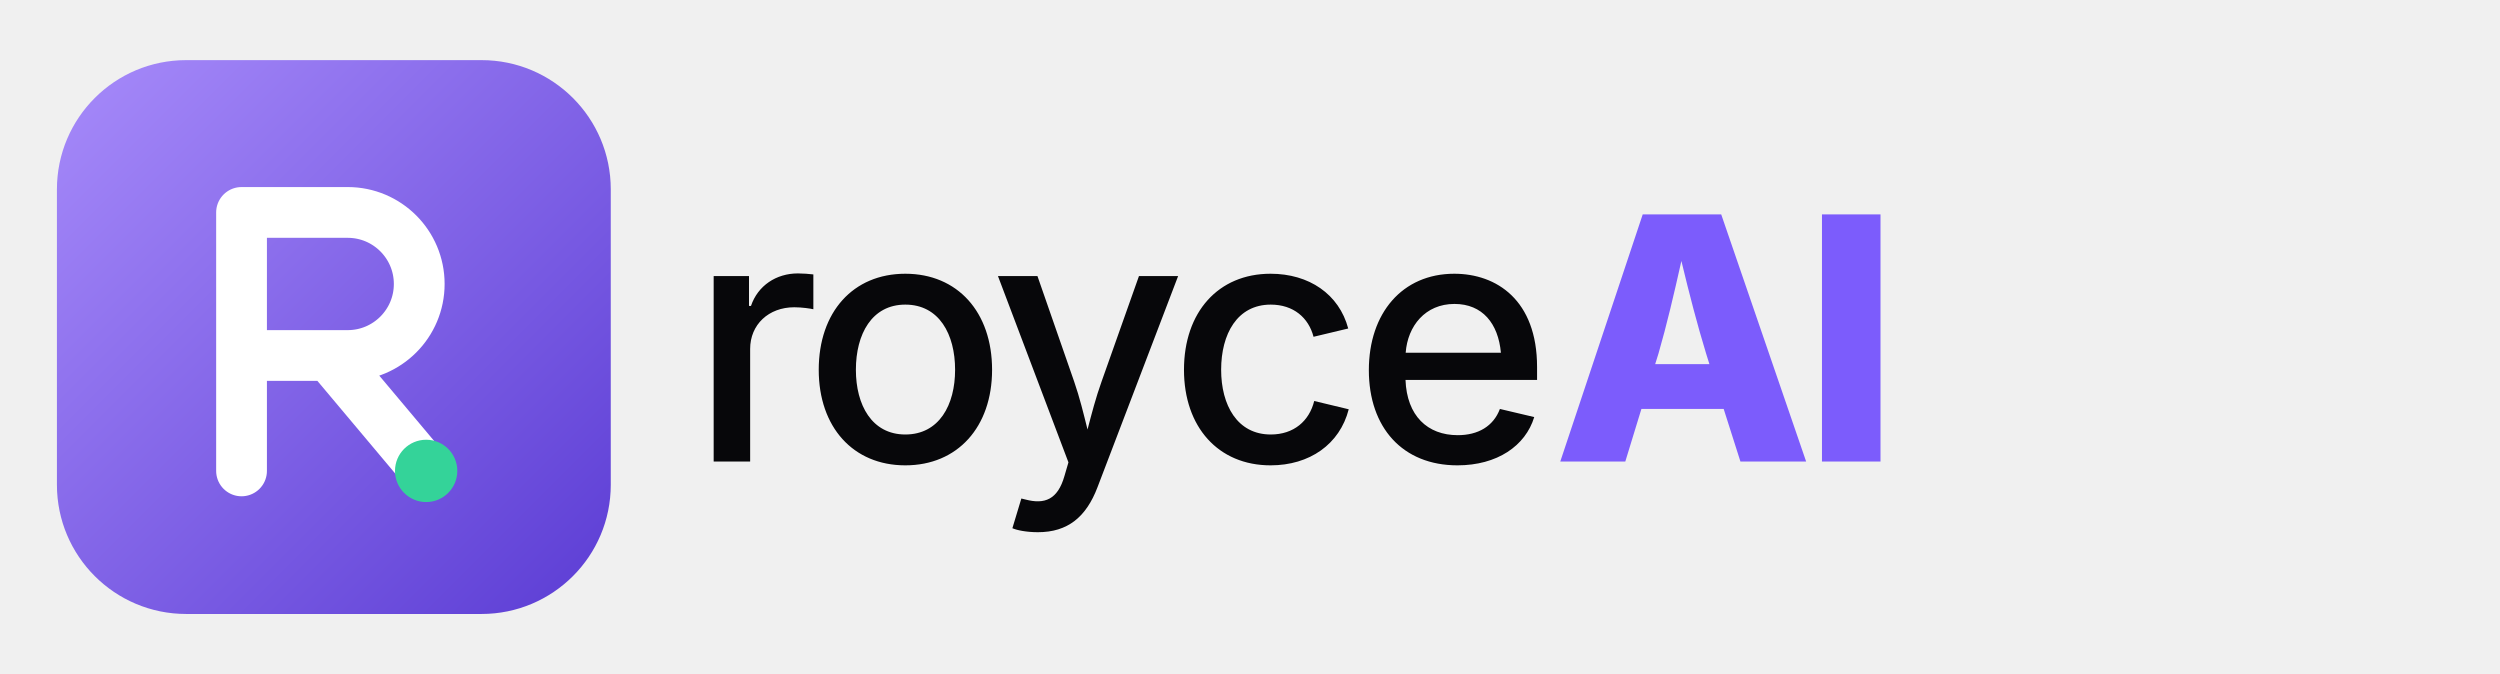
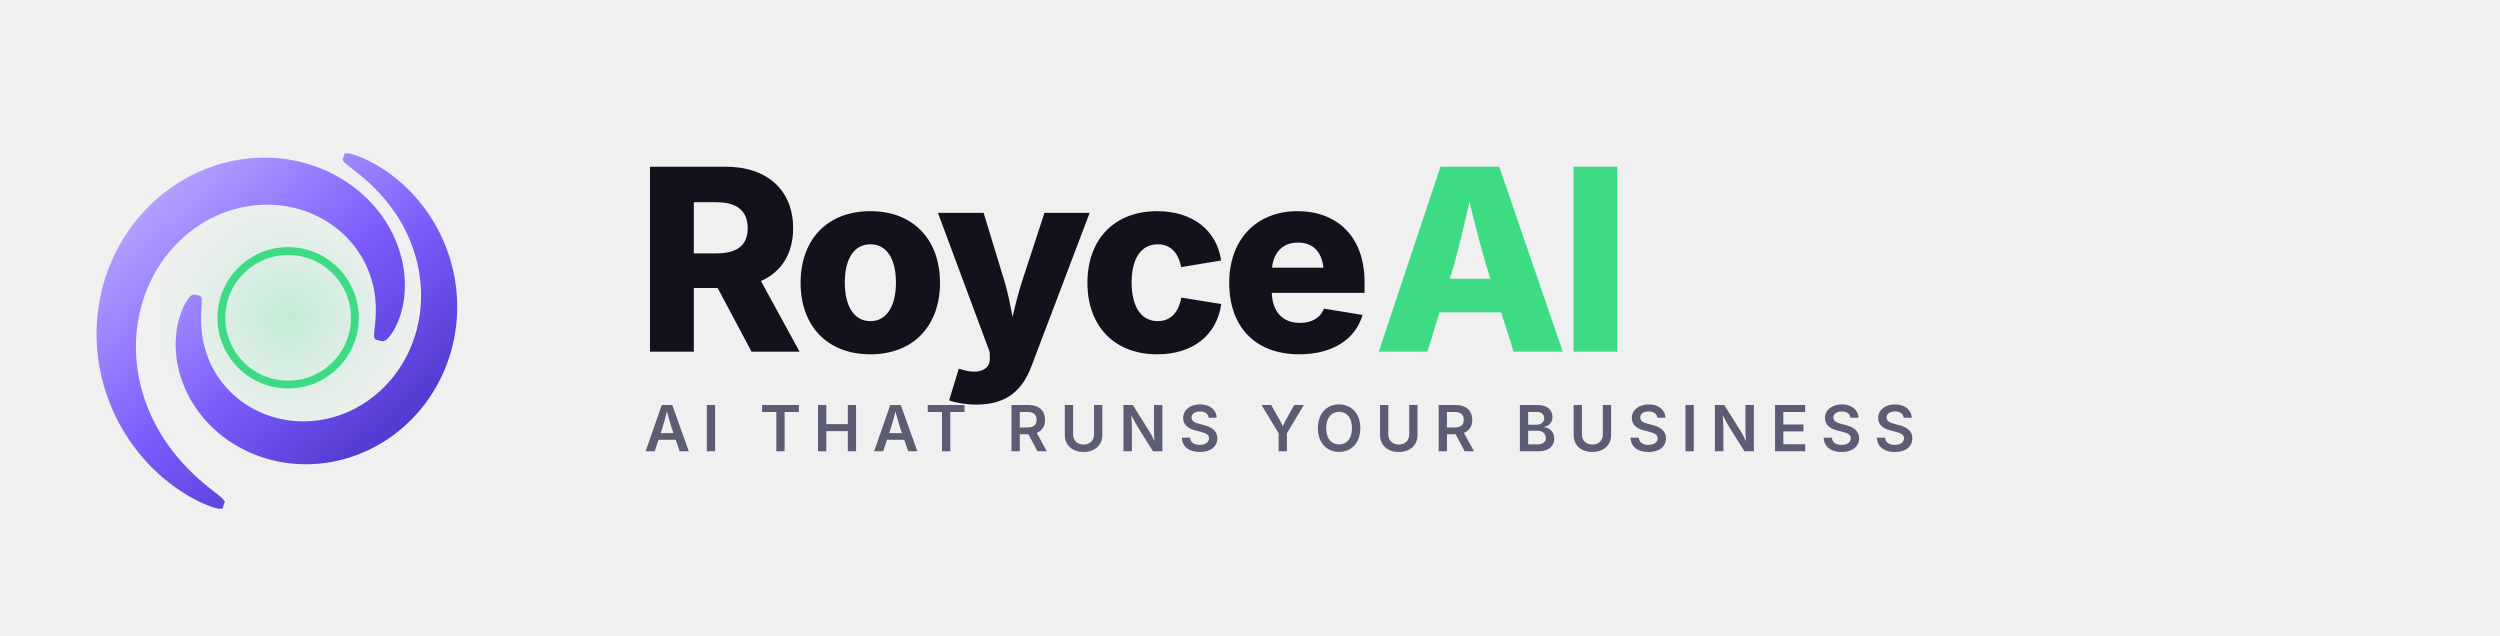
- <svg xmlns="http://www.w3.org/2000/svg" viewBox="0 0 1560 420" width="1560" height="420" role="img" aria-label="RoyceAI">
+ <svg xmlns="http://www.w3.org/2000/svg" viewBox="0 0 1180 300" width="1180" height="300" role="img" aria-label="RoyceAI — eye of the hurricane">
  <defs>
-     <linearGradient id="g" x1="0" y1="0" x2="1" y2="1">
-       <stop offset="0%" stop-color="#a78bfa" />
-       <stop offset="100%" stop-color="#5b3cd4" />
+     <linearGradient id="l-g" x1="0.1" y1="0" x2="0.9" y2="1">
+       <stop offset="0%" stop-color="#c3b2ff" />
+       <stop offset="52%" stop-color="#7c5cfc" />
+       <stop offset="100%" stop-color="#452dc0" />
    </linearGradient>
+     <radialGradient id="l-e" cx="50%" cy="50%" r="50%">
+       <stop offset="0%" stop-color="#3ddc84" stop-opacity="0.26" />
+       <stop offset="58%" stop-color="#3ddc84" stop-opacity="0.07" />
+       <stop offset="100%" stop-color="#3ddc84" stop-opacity="0" />
+     </radialGradient>
  </defs>
-   <g transform="translate(24,26) scale(0.72)">
-     <rect x="16" y="16" width="480" height="480" rx="112" fill="url(#g)" />
-     <path d="M 176 372 L 176 148 L 268 148 A 62 62 0 0 1 268 272 L 198 272 M 252 272 L 336 372" fill="none" stroke="#ffffff" stroke-width="44" stroke-linecap="round" stroke-linejoin="round" />
-     <circle cx="336" cy="372" r="27" fill="#34d399" />
+   <g transform="translate(10,24) scale(0.4922)">
+     <circle cx="256" cy="256" r="134.0" fill="url(#l-e)" />
+     <path d="M346.90 278.66 L349.91 277.33 L351.71 275.63 L353.27 273.83 L354.68 271.95 L355.99 270.01 L357.21 268.02 L358.35 265.98 L359.42 263.89 L360.42 261.76 L361.36 259.60 L362.23 257.39 L363.03 255.15 L363.78 252.88 L364.46 250.57 L365.09 248.24 L365.65 245.88 L366.15 243.49 L366.59 241.08 L366.97 238.65 L367.28 236.20 L367.54 233.72 L367.73 231.23 L367.86 228.72 L367.93 226.20 L367.94 223.66 L367.88 221.11 L367.76 218.56 L367.58 215.99 L367.33 213.42 L367.02 210.84 L366.65 208.25 L366.21 205.67 L365.71 203.08 L365.15 200.50 L364.52 197.91 L363.82 195.33 L363.07 192.76 L362.25 190.19 L361.36 187.64 L360.41 185.09 L359.40 182.55 L358.33 180.03 L357.19 177.52 L355.99 175.03 L354.72 172.56 L353.40 170.11 L352.01 167.67 L350.56 165.26 L349.05 162.88 L347.48 160.52 L345.84 158.19 L344.15 155.88 L342.40 153.61 L340.59 151.37 L338.72 149.16 L336.80 146.99 L334.82 144.85 L332.78 142.75 L330.69 140.69 L328.54 138.67 L326.34 136.69 L324.09 134.75 L321.79 132.86 L319.43 131.01 L317.03 129.21 L314.58 127.46 L312.08 125.76 L309.53 124.11 L306.94 122.51 L304.30 120.97 L301.62 119.48 L298.90 118.04 L296.13 116.66 L293.33 115.34 L290.49 114.08 L287.61 112.87 L284.70 111.73 L281.75 110.65 L278.77 109.64 L275.75 108.68 L272.71 107.79 L269.63 106.97 L266.53 106.21 L263.41 105.52 L260.26 104.90 L257.08 104.34 L253.89 103.86 L250.67 103.44 L247.44 103.09 L244.19 102.82 L240.92 102.62 L237.65 102.48 L234.35 102.43 L231.05 102.44 L227.74 102.53 L224.43 102.69 L221.11 102.92 L217.78 103.23 L214.45 103.61 L211.13 104.07 L207.80 104.60 L204.48 105.21 L201.16 105.89 L197.85 106.65 L194.55 107.48 L191.26 108.39 L187.98 109.37 L184.71 110.43 L181.46 111.56 L178.23 112.77 L175.02 114.05 L171.82 115.40 L168.65 116.83 L165.50 118.33 L162.38 119.90 L159.29 121.55 L156.22 123.26 L153.19 125.05 L150.19 126.91 L147.22 128.84 L144.29 130.84 L141.39 132.90 L138.54 135.04 L135.72 137.24 L132.95 139.51 L130.22 141.84 L127.54 144.24 L124.90 146.71 L122.32 149.23 L119.78 151.82 L117.29 154.47 L114.86 157.17 L112.48 159.94 L110.16 162.77 L107.90 165.65 L105.69 168.58 L103.54 171.57 L101.46 174.61 L99.44 177.71 L97.48 180.85 L95.58 184.04 L93.76 187.28 L92.00 190.57 L90.30 193.90 L88.68 197.27 L87.13 200.69 L85.65 204.14 L84.25 207.63 L82.91 211.16 L81.66 214.73 L80.47 218.33 L79.37 221.96 L78.34 225.62 L77.39 229.31 L76.52 233.02 L75.73 236.76 L75.02 240.53 L74.39 244.31 L73.84 248.12 L73.37 251.94 L72.99 255.78 L72.69 259.64 L72.47 263.50 L72.34 267.38 L72.29 271.26 L72.33 275.16 L72.45 279.05 L72.66 282.95 L72.95 286.86 L73.33 290.76 L73.79 294.65 L74.34 298.55 L74.98 302.43 L75.70 306.31 L76.51 310.18 L77.40 314.03 L78.38 317.87 L79.44 321.69 L80.59 325.50 L81.83 329.28 L83.14 333.04 L84.55 336.78 L86.03 340.49 L87.60 344.17 L89.25 347.83 L90.99 351.45 L92.80 355.03 L94.70 358.58 L96.68 362.09 L98.73 365.56 L100.87 368.99 L103.08 372.38 L105.37 375.72 L107.74 379.01 L110.18 382.25 L112.70 385.44 L115.29 388.58 L117.95 391.66 L120.69 394.68 L123.49 397.65 L126.36 400.55 L129.31 403.39 L132.32 406.16 L135.39 408.87 L138.53 411.50 L141.73 414.07 L144.99 416.56 L148.32 418.97 L151.70 421.30 L155.14 423.55 L158.64 425.72 L162.19 427.79 L165.80 429.77 L169.46 431.65 L173.18 433.43 L176.95 435.08 L180.77 436.60 L184.66 437.94 L188.64 439.04 L192.94 439.13 L195.34 432.17 L192.43 428.73 L189.29 426.14 L186.16 423.67 L183.06 421.23 L180.01 418.79 L177.01 416.33 L174.07 413.85 L171.18 411.34 L168.35 408.80 L165.57 406.23 L162.86 403.62 L160.21 400.97 L157.62 398.29 L155.10 395.57 L152.64 392.82 L150.25 390.04 L147.92 387.22 L145.65 384.37 L143.46 381.49 L141.33 378.58 L139.27 375.64 L137.28 372.67 L135.36 369.67 L133.50 366.65 L131.72 363.61 L130.00 360.54 L128.36 357.45 L126.79 354.34 L125.28 351.21 L123.85 348.06 L122.49 344.90 L121.20 341.73 L119.98 338.54 L118.83 335.34 L117.75 332.13 L116.75 328.91 L115.81 325.69 L114.95 322.46 L114.15 319.22 L113.43 315.98 L112.78 312.74 L112.20 309.51 L111.68 306.27 L111.24 303.04 L110.87 299.81 L110.56 296.58 L110.32 293.37 L110.16 290.16 L110.05 286.96 L110.02 283.78 L110.05 280.60 L110.15 277.44 L110.32 274.30 L110.55 271.17 L110.84 268.06 L111.20 264.97 L111.62 261.90 L112.10 258.85 L112.65 255.83 L113.25 252.83 L113.92 249.85 L114.64 246.90 L115.43 243.98 L116.27 241.09 L117.17 238.23 L118.12 235.39 L119.13 232.59 L120.20 229.83 L121.32 227.09 L122.49 224.39 L123.71 221.73 L124.98 219.11 L126.31 216.52 L127.68 213.97 L129.10 211.46 L130.56 208.99 L132.07 206.56 L133.63 204.17 L135.23 201.83 L136.87 199.53 L138.55 197.27 L140.27 195.06 L142.04 192.89 L143.84 190.77 L145.67 188.69 L147.55 186.66 L149.45 184.68 L151.39 182.75 L153.36 180.87 L155.37 179.04 L157.40 177.25 L159.46 175.52 L161.55 173.83 L163.67 172.20 L165.81 170.62 L167.98 169.09 L170.17 167.61 L172.38 166.18 L174.61 164.81 L176.86 163.48 L179.13 162.21 L181.41 161.00 L183.71 159.83 L186.03 158.72 L188.36 157.66 L190.70 156.66 L193.05 155.70 L195.41 154.80 L197.79 153.96 L200.16 153.16 L202.55 152.42 L204.94 151.74 L207.34 151.10 L209.74 150.52 L212.14 149.99 L214.54 149.51 L216.94 149.08 L219.34 148.71 L221.74 148.39 L224.14 148.11 L226.53 147.89 L228.91 147.72 L231.29 147.60 L233.66 147.53 L236.03 147.51 L238.38 147.54 L240.72 147.62 L243.06 147.74 L245.38 147.92 L247.68 148.14 L249.98 148.40 L252.25 148.72 L254.52 149.08 L256.76 149.48 L258.99 149.93 L261.20 150.43 L263.39 150.96 L265.56 151.54 L267.71 152.17 L269.83 152.83 L271.94 153.54 L274.02 154.28 L276.08 155.07 L278.11 155.90 L280.12 156.76 L282.10 157.66 L284.05 158.60 L285.98 159.57 L287.88 160.59 L289.76 161.63 L291.60 162.71 L293.41 163.82 L295.20 164.97 L296.95 166.15 L298.67 167.36 L300.36 168.59 L302.02 169.86 L303.64 171.16 L305.24 172.49 L306.80 173.84 L308.32 175.22 L309.82 176.62 L311.27 178.05 L312.70 179.50 L314.09 180.98 L315.44 182.48 L316.76 184.00 L318.04 185.54 L319.28 187.10 L320.49 188.68 L321.67 190.28 L322.80 191.90 L323.91 193.53 L324.97 195.18 L326.00 196.84 L326.99 198.52 L327.94 200.21 L328.85 201.91 L329.73 203.63 L330.58 205.35 L331.38 207.09 L332.15 208.84 L332.88 210.59 L333.57 212.35 L334.23 214.13 L334.85 215.90 L335.44 217.68 L335.98 219.47 L336.50 221.26 L336.97 223.06 L337.41 224.86 L337.82 226.66 L338.19 228.46 L338.52 230.27 L338.83 232.07 L339.09 233.88 L339.33 235.68 L339.53 237.48 L339.70 239.28 L339.83 241.08 L339.94 242.88 L340.01 244.67 L340.06 246.46 L340.07 248.24 L340.06 250.02 L340.02 251.80 L339.96 253.57 L339.87 255.33 L339.76 257.10 L339.62 258.85 L339.47 260.61 L339.31 262.36 L339.13 264.10 L338.95 265.85 L338.77 267.60 L338.60 269.35 L338.47 271.12 L338.40 272.90 L338.51 274.74 L339.76 276.88 Z" fill="url(#l-g)" />
+     <path d="M165.42 233.42 L162.72 234.82 L161.13 236.54 L159.76 238.36 L158.52 240.24 L157.38 242.18 L156.33 244.16 L155.35 246.19 L154.45 248.25 L153.61 250.35 L152.83 252.48 L152.11 254.64 L151.46 256.83 L150.86 259.05 L150.33 261.29 L149.85 263.55 L149.43 265.84 L149.07 268.14 L148.76 270.46 L148.52 272.80 L148.33 275.16 L148.20 277.53 L148.13 279.91 L148.12 282.31 L148.17 284.71 L148.28 287.12 L148.44 289.54 L148.67 291.96 L148.95 294.39 L149.29 296.82 L149.69 299.25 L150.15 301.68 L150.67 304.10 L151.24 306.53 L151.88 308.95 L152.58 311.36 L153.33 313.77 L154.14 316.16 L155.01 318.55 L155.94 320.92 L156.93 323.28 L157.97 325.63 L159.08 327.96 L160.24 330.27 L161.45 332.56 L162.73 334.84 L164.05 337.09 L165.44 339.31 L166.88 341.52 L168.37 343.70 L169.92 345.85 L171.52 347.97 L173.18 350.06 L174.89 352.12 L176.65 354.15 L178.46 356.15 L180.32 358.11 L182.23 360.04 L184.19 361.92 L186.19 363.77 L188.25 365.58 L190.35 367.35 L192.50 369.07 L194.69 370.76 L196.93 372.40 L199.20 373.99 L201.52 375.54 L203.89 377.03 L206.29 378.48 L208.73 379.88 L211.20 381.23 L213.72 382.53 L216.27 383.78 L218.85 384.97 L221.47 386.11 L224.12 387.19 L226.80 388.22 L229.51 389.19 L232.25 390.10 L235.01 390.95 L237.80 391.74 L240.61 392.48 L243.45 393.15 L246.31 393.76 L249.19 394.32 L252.09 394.80 L255.01 395.23 L257.94 395.59 L260.89 395.89 L263.85 396.12 L266.82 396.29 L269.80 396.40 L272.79 396.43 L275.79 396.41 L278.79 396.31 L281.80 396.15 L284.82 395.93 L287.83 395.63 L290.84 395.27 L293.85 394.84 L296.86 394.35 L299.87 393.79 L302.86 393.16 L305.85 392.46 L308.83 391.70 L311.80 390.87 L314.76 389.98 L317.70 389.01 L320.63 387.98 L323.54 386.89 L326.44 385.73 L329.31 384.50 L332.16 383.21 L334.99 381.85 L337.79 380.43 L340.57 378.94 L343.32 377.40 L346.04 375.78 L348.73 374.11 L351.39 372.37 L354.02 370.58 L356.61 368.72 L359.16 366.80 L361.68 364.83 L364.16 362.79 L366.59 360.70 L368.99 358.55 L371.34 356.35 L373.65 354.09 L375.92 351.77 L378.13 349.41 L380.30 346.99 L382.42 344.52 L384.49 342.00 L386.51 339.43 L388.47 336.82 L390.38 334.15 L392.23 331.44 L394.03 328.69 L395.77 325.90 L397.45 323.06 L399.08 320.18 L400.64 317.26 L402.14 314.30 L403.58 311.31 L404.96 308.28 L406.27 305.22 L407.52 302.13 L408.70 299.00 L409.81 295.84 L410.86 292.66 L411.84 289.45 L412.75 286.21 L413.59 282.95 L414.36 279.67 L415.06 276.36 L415.69 273.04 L416.25 269.70 L416.74 266.34 L417.15 262.97 L417.49 259.59 L417.76 256.19 L417.95 252.79 L418.07 249.37 L418.12 245.96 L418.09 242.53 L417.99 239.10 L417.81 235.68 L417.56 232.25 L417.23 228.82 L416.83 225.40 L416.35 221.98 L415.80 218.57 L415.17 215.17 L414.47 211.78 L413.69 208.40 L412.84 205.04 L411.91 201.69 L410.91 198.36 L409.84 195.05 L408.69 191.76 L407.47 188.49 L406.18 185.24 L404.82 182.02 L403.38 178.83 L401.87 175.67 L400.29 172.54 L398.65 169.44 L396.93 166.38 L395.14 163.35 L393.29 160.36 L391.37 157.40 L389.38 154.49 L387.33 151.62 L385.21 148.80 L383.03 146.02 L380.78 143.29 L378.47 140.61 L376.10 137.97 L373.67 135.40 L371.19 132.87 L368.64 130.40 L366.04 127.99 L363.38 125.64 L360.66 123.34 L357.90 121.11 L355.08 118.95 L352.20 116.85 L349.28 114.82 L346.31 112.86 L343.29 110.98 L340.23 109.17 L337.12 107.44 L333.96 105.80 L330.76 104.25 L327.52 102.79 L324.23 101.44 L320.89 100.21 L317.51 99.13 L314.05 98.28 L310.29 98.34 L308.11 104.67 L310.59 107.66 L313.30 109.87 L316.00 111.97 L318.67 114.04 L321.30 116.11 L323.89 118.19 L326.44 120.29 L328.94 122.42 L331.40 124.57 L333.80 126.75 L336.16 128.96 L338.46 131.20 L340.71 133.47 L342.91 135.78 L345.05 138.11 L347.15 140.48 L349.18 142.87 L351.16 145.29 L353.09 147.75 L354.95 150.22 L356.76 152.73 L358.52 155.26 L360.21 157.81 L361.85 160.39 L363.43 162.99 L364.95 165.61 L366.41 168.25 L367.81 170.91 L369.15 173.59 L370.43 176.28 L371.65 178.99 L372.81 181.71 L373.91 184.45 L374.96 187.20 L375.94 189.95 L376.86 192.72 L377.71 195.50 L378.51 198.28 L379.25 201.07 L379.93 203.86 L380.55 206.65 L381.11 209.45 L381.61 212.25 L382.04 215.05 L382.42 217.84 L382.74 220.63 L383.01 223.42 L383.21 226.21 L383.35 228.98 L383.44 231.75 L383.47 234.51 L383.44 237.26 L383.35 240.00 L383.21 242.73 L383.01 245.45 L382.76 248.15 L382.45 250.83 L382.09 253.50 L381.67 256.15 L381.20 258.78 L380.68 261.39 L380.10 263.99 L379.48 266.56 L378.80 269.10 L378.07 271.63 L377.29 274.13 L376.47 276.60 L375.59 279.05 L374.67 281.47 L373.70 283.86 L372.68 286.23 L371.62 288.56 L370.52 290.86 L369.37 293.13 L368.18 295.37 L366.95 297.58 L365.67 299.75 L364.36 301.89 L363.00 304.00 L361.61 306.06 L360.18 308.10 L358.71 310.09 L357.20 312.05 L355.67 313.96 L354.09 315.84 L352.49 317.68 L350.85 319.48 L349.18 321.24 L347.48 322.96 L345.75 324.64 L343.99 326.28 L342.20 327.87 L340.39 329.42 L338.55 330.93 L336.69 332.39 L334.81 333.81 L332.90 335.19 L330.97 336.52 L329.02 337.81 L327.05 339.05 L325.06 340.25 L323.05 341.40 L321.03 342.51 L318.99 343.57 L316.93 344.58 L314.86 345.55 L312.78 346.47 L310.69 347.35 L308.59 348.18 L306.48 348.97 L304.35 349.70 L302.23 350.40 L300.09 351.04 L297.95 351.64 L295.80 352.19 L293.65 352.70 L291.50 353.16 L289.34 353.58 L287.18 353.95 L285.02 354.27 L282.87 354.55 L280.71 354.78 L278.56 354.97 L276.41 355.12 L274.27 355.22 L272.13 355.27 L269.99 355.28 L267.87 355.25 L265.75 355.17 L263.64 355.05 L261.54 354.89 L259.45 354.69 L257.37 354.44 L255.30 354.15 L253.24 353.82 L251.20 353.45 L249.18 353.04 L247.16 352.59 L245.17 352.10 L243.19 351.57 L241.22 351.00 L239.28 350.39 L237.35 349.75 L235.44 349.07 L233.56 348.35 L231.69 347.60 L229.84 346.81 L228.02 345.98 L226.22 345.12 L224.44 344.23 L222.69 343.30 L220.95 342.35 L219.25 341.35 L217.57 340.33 L215.91 339.28 L214.28 338.20 L212.68 337.08 L211.11 335.94 L209.56 334.77 L208.04 333.57 L206.55 332.35 L205.09 331.10 L203.65 329.82 L202.25 328.52 L200.88 327.19 L199.53 325.84 L198.22 324.47 L196.94 323.07 L195.69 321.66 L194.47 320.22 L193.29 318.76 L192.13 317.28 L191.01 315.79 L189.92 314.27 L188.87 312.74 L187.84 311.19 L186.85 309.63 L185.90 308.05 L184.97 306.45 L184.08 304.84 L183.23 303.22 L182.40 301.58 L181.61 299.94 L180.86 298.28 L180.14 296.61 L179.45 294.93 L178.80 293.24 L178.18 291.54 L177.59 289.84 L177.04 288.12 L176.52 286.40 L176.03 284.68 L175.58 282.94 L175.16 281.21 L174.77 279.47 L174.41 277.72 L174.09 275.97 L173.80 274.22 L173.54 272.47 L173.31 270.72 L173.11 268.96 L172.95 267.20 L172.81 265.44 L172.70 263.69 L172.62 261.93 L172.57 260.17 L172.54 258.42 L172.54 256.66 L172.56 254.91 L172.61 253.15 L172.67 251.40 L172.75 249.65 L172.85 247.89 L172.95 246.14 L173.06 244.38 L173.15 242.61 L173.22 240.83 L173.23 239.02 L173.10 237.17 L171.92 235.04 Z" fill="url(#l-g)" />
+     <circle cx="256" cy="256" r="64.0" fill="none" stroke="#3ddc84" stroke-width="7.5" />
  </g>
-   <text x="430" y="288" font-family="Inter, Helvetica Neue, Helvetica, Arial, sans-serif" font-size="212" font-weight="500" letter-spacing="-7" fill="#07070a">royce<tspan font-weight="800" fill="#7c5cfc">AI</tspan>
+   <text x="300" y="166" font-family="Inter, Segoe UI, Helvetica Neue, Arial" font-size="120" font-weight="800" letter-spacing="-4.5" fill="#12121c">Royce<tspan fill="#3ddc84">AI</tspan>
  </text>
+   <text x="304" y="213" font-family="Inter, Segoe UI, Helvetica Neue, Arial" font-size="30" font-weight="600" letter-spacing="5.6" fill="#5c5c74">AI THAT RUNS YOUR BUSINESS</text>
</svg>
